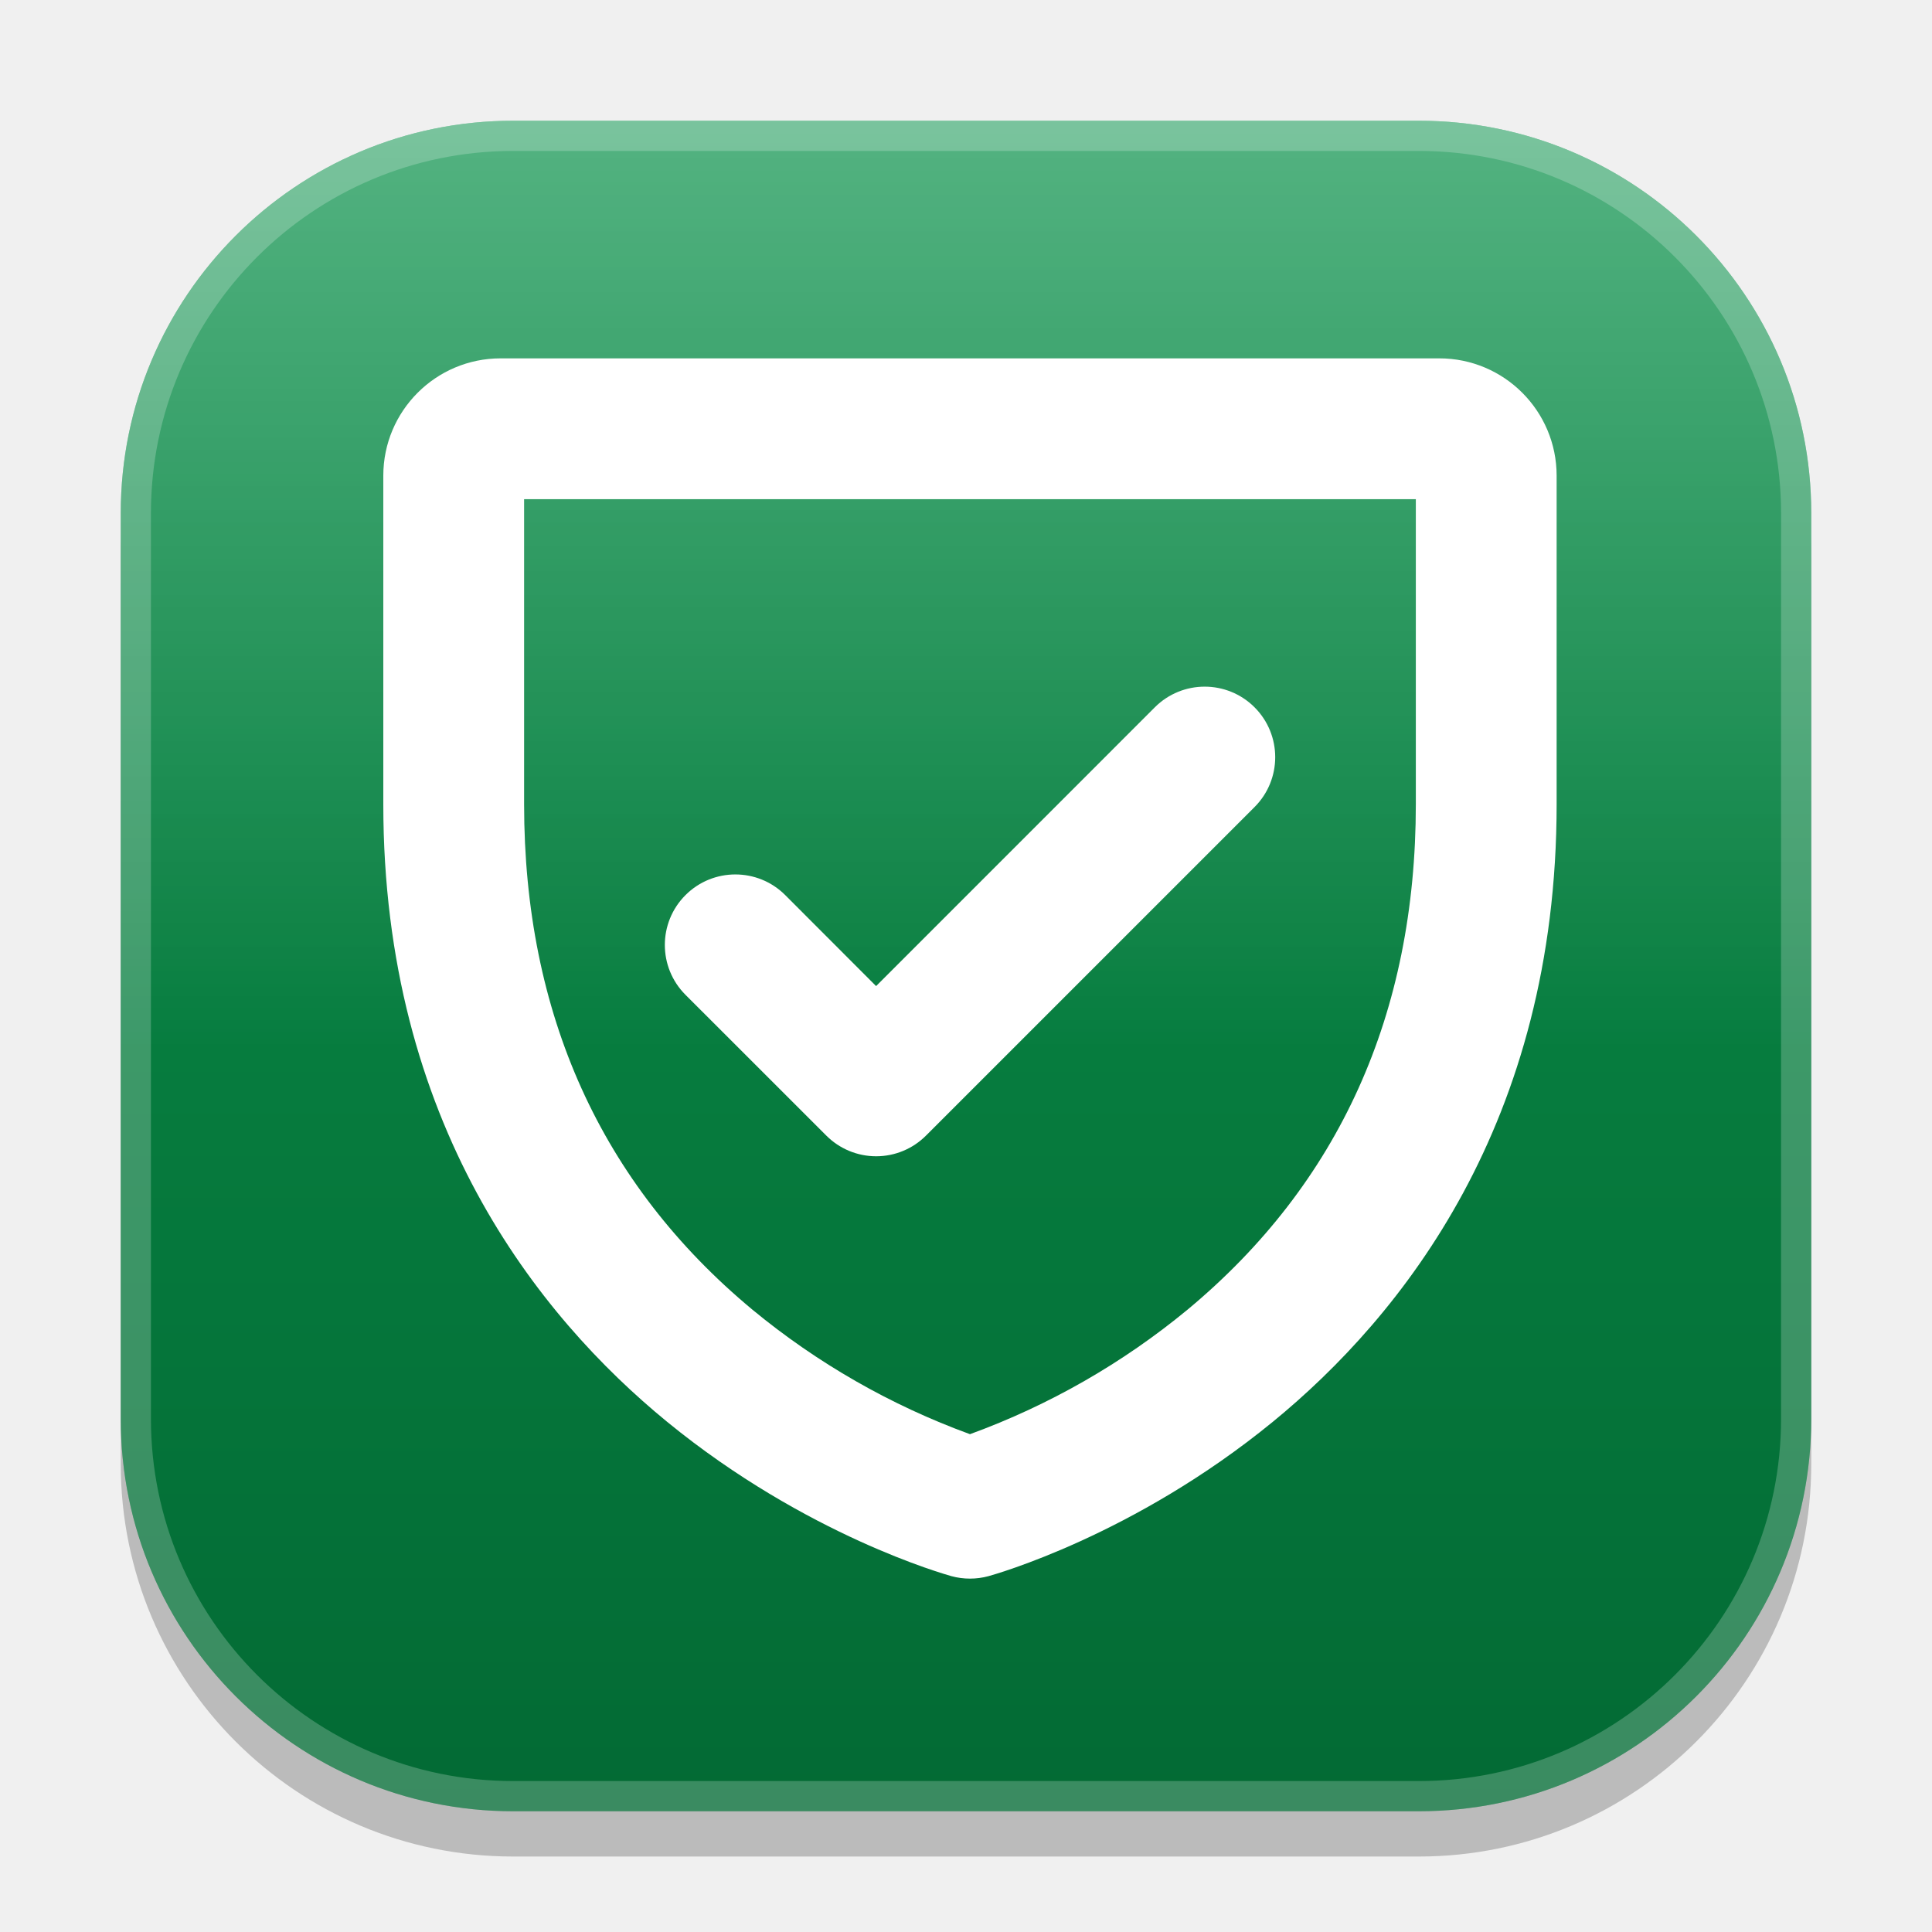
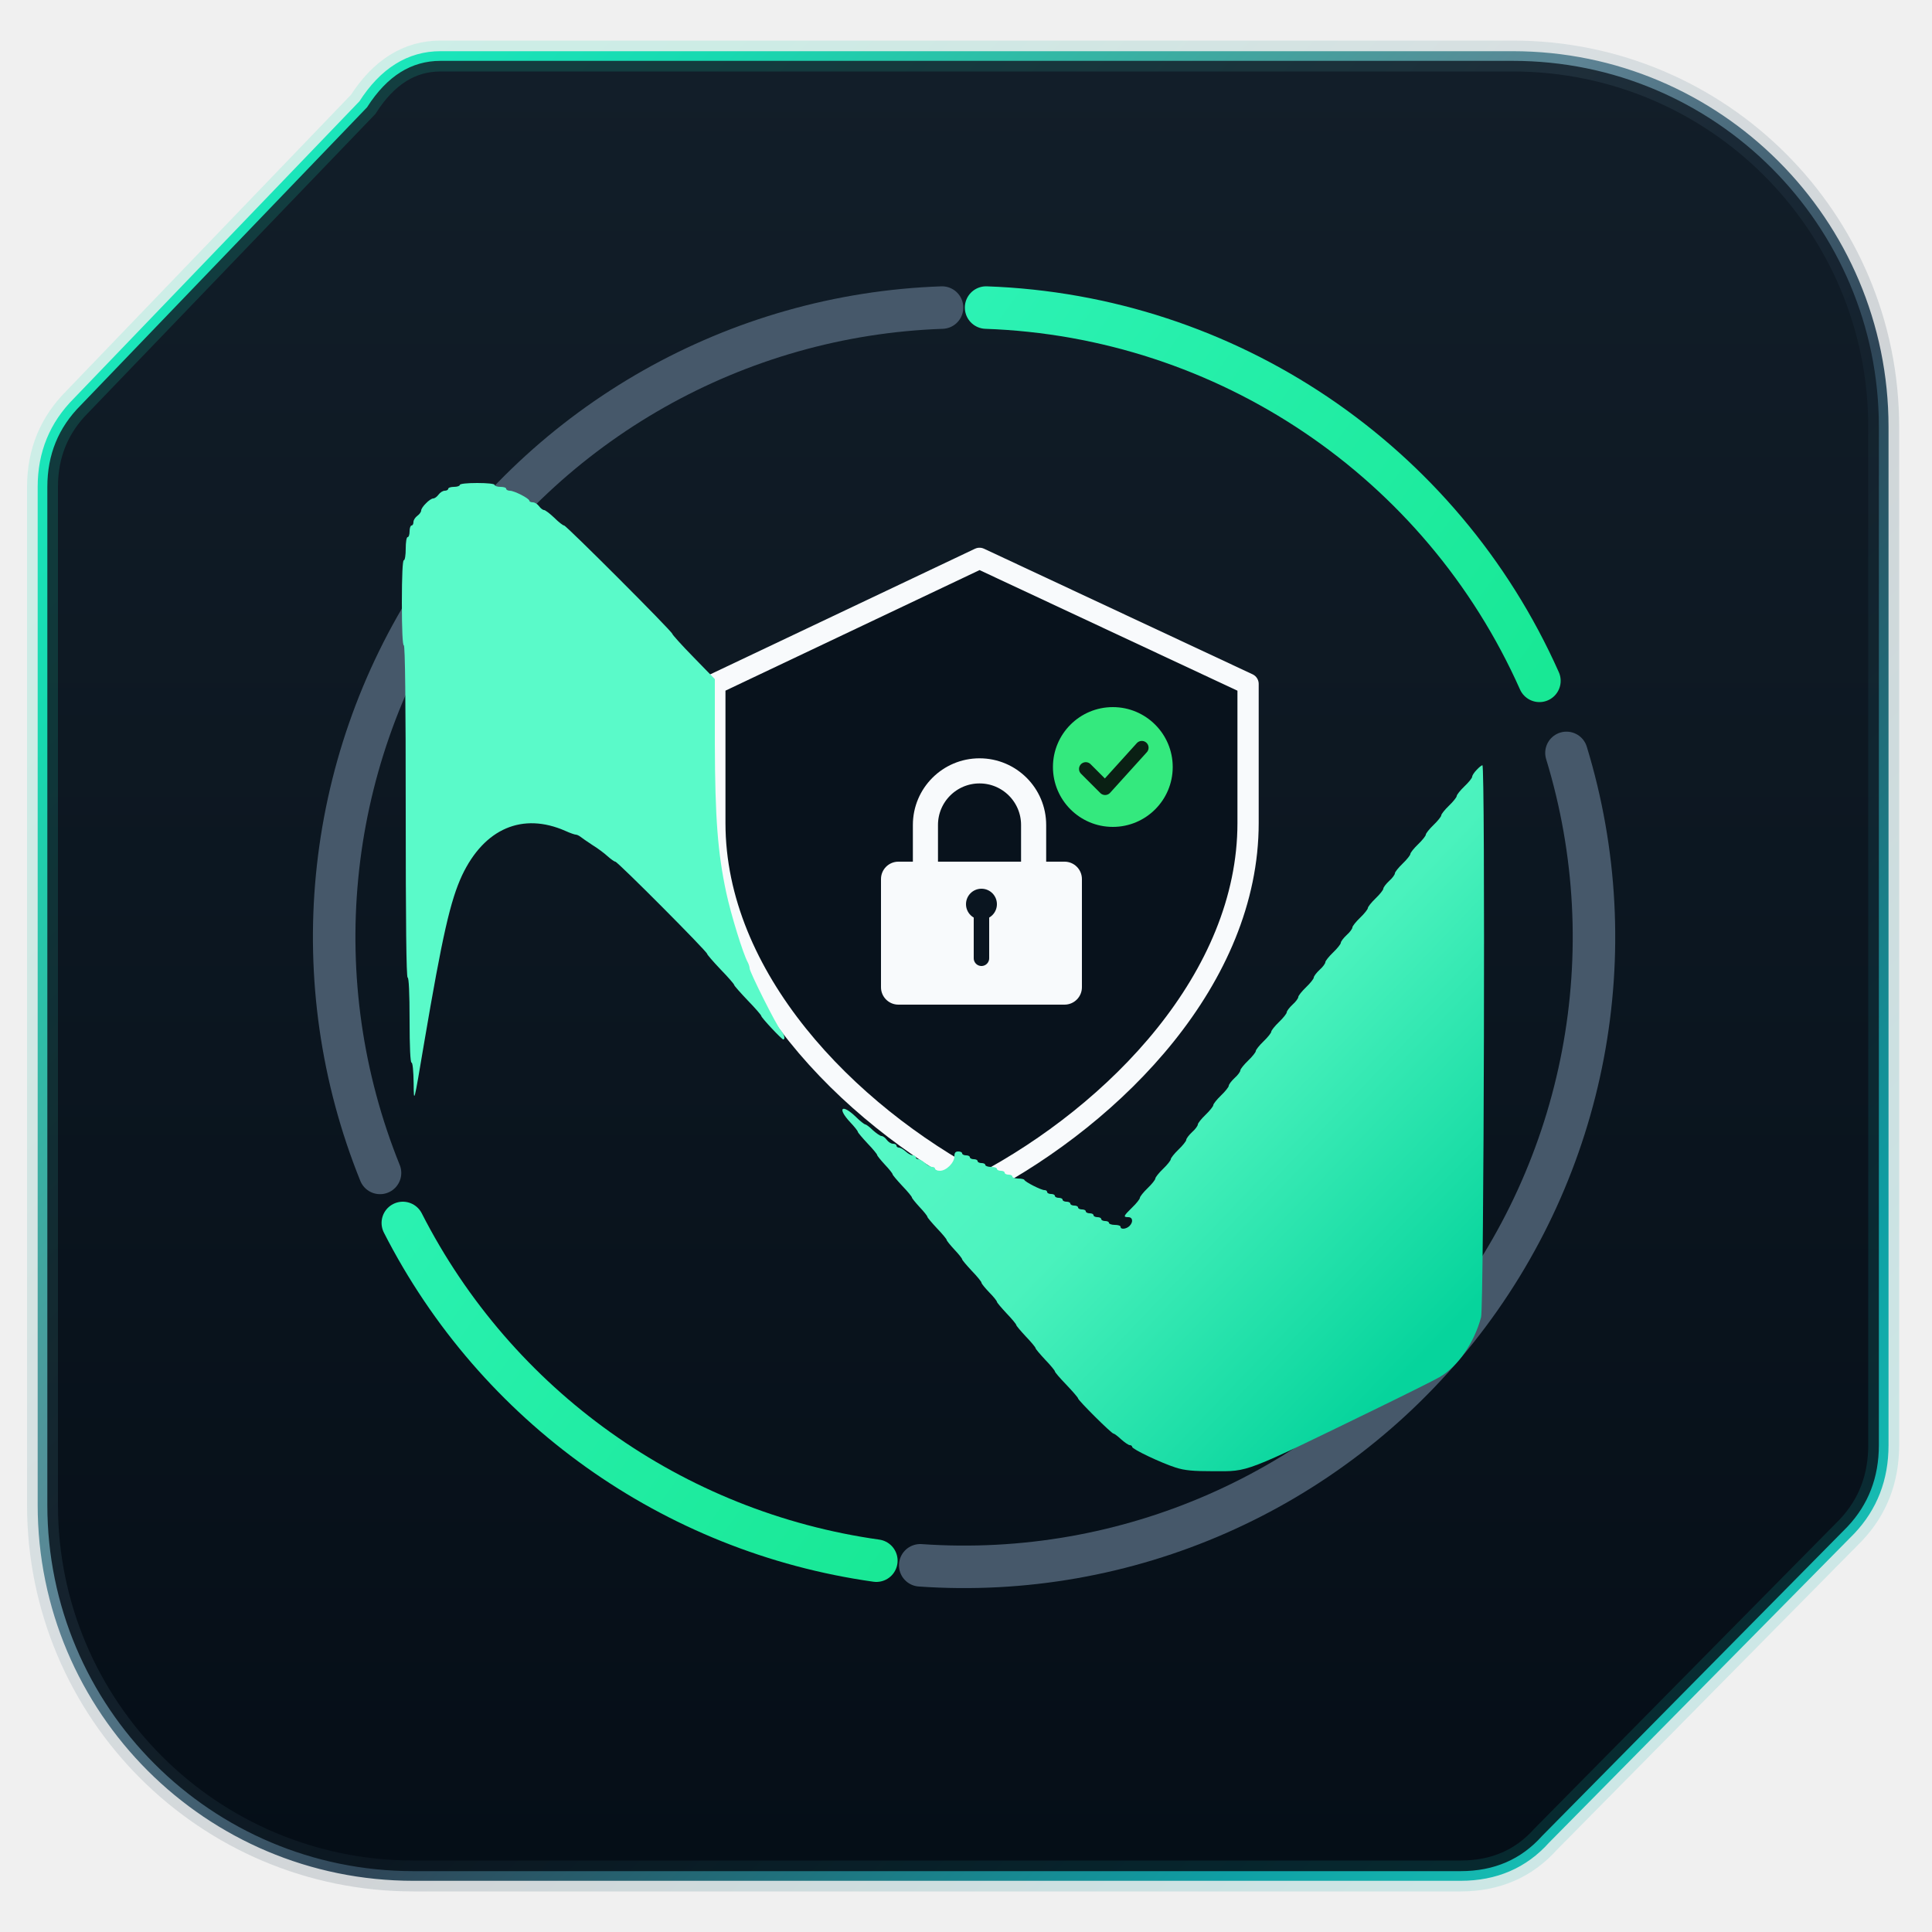
- <svg xmlns="http://www.w3.org/2000/svg" viewBox="0 0 64 64">
+ <svg xmlns="http://www.w3.org/2000/svg" viewBox="122 114 1000 1000">
  <defs>
-     <linearGradient id="g" x1="0" y1="0" x2="0" y2="1">
-       <stop offset="0" stop-color="#0a924b" />
-       <stop offset="1" stop-color="#036a34" />
+     <linearGradient id="tile" x1="0" y1="0" x2="0" y2="1">
+       <stop offset="0" stop-color="#121e29" />
+       <stop offset="1" stop-color="#050e17" />
    </linearGradient>
-     <linearGradient id="hl" x1="0" y1="0" x2="0" y2="1">
-       <stop offset="0" stop-color="#fff" stop-opacity=".30" />
-       <stop offset=".55" stop-color="#fff" stop-opacity="0" />
+     <linearGradient id="rim" gradientUnits="userSpaceOnUse" x1="150" y1="150" x2="1095" y2="1085">
+       <stop offset="0" stop-color="#1ff3c6" />
+       <stop offset=".18" stop-color="#17d9b0" />
+       <stop offset=".42" stop-color="#5d8394" />
+       <stop offset=".58" stop-color="#2f4658" />
+       <stop offset=".82" stop-color="#0f9fa4" />
+       <stop offset="1" stop-color="#1fe0c4" />
+     </linearGradient>
+     <linearGradient id="grn" gradientUnits="userSpaceOnUse" x1="630" y1="262" x2="920" y2="470">
+       <stop offset="0" stop-color="#2cf2b4" />
+       <stop offset="1" stop-color="#18e895" />
+     </linearGradient>
+     <linearGradient id="ribbon" gradientUnits="userSpaceOnUse" x1="6600" y1="6900" x2="8900" y2="4700">
+       <stop offset="0" stop-color="#5afac9" />
+       <stop offset=".45" stop-color="#4af2bd" />
+       <stop offset="1" stop-color="#06d49c" />
+     </linearGradient>
+     <linearGradient id="lobe" gradientUnits="userSpaceOnUse" x1="3300" y1="8900" x2="3300" y2="5500">
+       <stop offset="0" stop-color="#50f6c4" />
+       <stop offset="1" stop-color="#78fbd6" />
    </linearGradient>
  </defs>
-   <rect x="4" y="5.5" width="56" height="56" rx="13" fill="#000" opacity=".22" />
-   <rect x="4" y="4" width="56" height="56" rx="13" fill="url(#g)" />
-   <rect x="4" y="4" width="56" height="56" rx="13" fill="url(#hl)" />
-   <rect x="4.5" y="4.5" width="55" height="55" rx="12.5" fill="none" stroke="#fff" stroke-opacity="0.22" />
-   <g transform="translate(7.256 4.875) scale(0.194339)" fill="#fff">
-     <path d="M208,36H48A20,20,0,0,0,28,56v56c0,54.29,26.32,87.22,48.4,105.29,23.71,19.39,47.44,26,48.44,26.29a12.1,12.1,0,0,0,6.32,0c1-.28,24.73-6.9,48.44-26.29,22.08-18.07,48.4-51,48.4-105.29V56A20,20,0,0,0,208,36Zm-4,76c0,35.71-13.09,64.69-38.91,86.15A126.28,126.28,0,0,1,128,219.38a126.14,126.14,0,0,1-37.09-21.23C65.09,176.69,52,147.71,52,112V60H204ZM79.51,144.49a12,12,0,1,1,17-17L112,143l47.51-47.52a12,12,0,0,1,17,17l-56,56a12,12,0,0,1-17,0Z" />
-   </g>
+   <path d="M350 143 H905 A192 192 0 0 1 1097 335 V862 Q1097 888 1080 906 L922 1066 Q905 1085 878 1085 H336 A192 192 0 0 1 144 893 V366 Q144 340 162 322 L310 168 Q326 143 350 143 Z" fill="url(#tile)" />
+   <path d="M350 143 H905 A192 192 0 0 1 1097 335 V862 Q1097 888 1080 906 L922 1066 Q905 1085 878 1085 H336 A192 192 0 0 1 144 893 V366 Q144 340 162 322 L310 168 Q326 143 350 143 Z" fill="none" stroke="url(#rim)" stroke-width="16" stroke-opacity=".16" />
+   <path d="M350 143 H905 A192 192 0 0 1 1097 335 V862 Q1097 888 1080 906 L922 1066 Q905 1085 878 1085 H336 A192 192 0 0 1 144 893 V366 Q144 340 162 322 L310 168 Q326 143 350 143 Z" fill="none" stroke="url(#rim)" stroke-width="5" />
+   <path d="M932.8 503.7 A326 326 0 0 1 598.3 924.2" fill="none" stroke="#46586a" stroke-width="22" stroke-linecap="round" />
+   <path d="M318.7 721.1 A326 326 0 0 1 609.6 273.2" fill="none" stroke="#46586a" stroke-width="22" stroke-linecap="round" />
+   <path d="M632.4 273.2 A326 326 0 0 1 918.8 466.4" fill="none" stroke="url(#grn)" stroke-width="22" stroke-linecap="round" />
+   <path d="M575.6 921.8 A326 326 0 0 1 330.5 747.0" fill="none" stroke="url(#grn)" stroke-width="22" stroke-linecap="round" />
+   <path d="M629 403 L768 468 V540 C768 620 700 690 630 727 C560 690 492 620 492 540 V468 Z" fill="#08121c" stroke="#f8fafc" stroke-width="11" stroke-linejoin="round" />
+   <path fill="url(#ribbon)" transform="translate(0,1254) scale(0.1,-0.1)" d="M3600 8890 c0 -5 -13 -10 -30 -10 -16 0 -30 -4 -30 -10 0 -5 -8 -10 -18 -10 -10 0 -24 -9 -32 -20 -8 -11 -20 -20 -28 -20 -7 0 -24 -11 -37 -25 -14 -13 -25 -30 -25 -37 0 -8 -9 -20 -20 -28 -11 -8 -20 -22 -20 -32 0 -10 -4 -18 -10 -18 -5 0 -10 -13 -10 -30 0 -16 -4 -30 -10 -30 -6 0 -10 -27 -10 -60 0 -33 -4 -60 -10 -60 -6 0 -10 -80 -10 -220 0 -140 4 -220 10 -220 7 0 10 -293 10 -860 0 -567 3 -860 10 -860 6 0 10 -80 10 -220 0 -140 4 -220 10 -220 6 0 10 -43 11 -107 1 -108 1 -108 54 207 95 559 136 739 197 870 115 242 313 327 535 229 24 -11 48 -19 53 -19 6 0 16 -5 23 -10 7 -6 35 -25 62 -43 28 -17 64 -44 80 -59 17 -15 35 -28 40 -28 12 0 475 -465 475 -477 0 -4 32 -41 70 -81 39 -40 70 -76 70 -80 0 -4 32 -40 70 -80 39 -40 70 -76 70 -80 0 -9 106 -122 114 -122 12 0 5 27 -12 46 -21 22 -162 303 -162 322 0 7 -4 20 -9 30 -25 44 -88 250 -112 362 -44 205 -58 388 -59 770 l0 335 -110 113 c-61 62 -110 117 -110 121 0 12 -549 561 -560 561 -6 0 -29 18 -51 40 -23 22 -47 40 -53 40 -6 0 -18 9 -26 20 -8 11 -22 20 -32 20 -10 0 -18 4 -18 8 0 12 -78 52 -101 52 -10 0 -19 5 -19 10 0 6 -13 10 -30 10 -16 0 -30 5 -30 10 0 6 -37 10 -90 10 -53 0 -90 -4 -90 -10z M8863 7415 c-13 -13 -23 -29 -23 -35 0 -7 -18 -29 -40 -50 -22 -21 -40 -44 -40 -50 0 -6 -18 -29 -40 -50 -22 -21 -40 -44 -40 -50 0 -6 -18 -29 -40 -50 -22 -21 -40 -44 -40 -50 0 -6 -18 -29 -40 -50 -22 -21 -40 -44 -40 -50 0 -6 -18 -29 -40 -50 -22 -21 -40 -44 -40 -50 0 -7 -13 -25 -30 -40 -16 -15 -30 -33 -30 -40 0 -6 -18 -29 -40 -50 -22 -21 -40 -44 -40 -50 0 -6 -18 -29 -40 -50 -22 -21 -40 -44 -40 -50 0 -7 -13 -25 -30 -40 -16 -15 -30 -33 -30 -40 0 -6 -18 -29 -40 -50 -22 -21 -40 -44 -40 -50 0 -7 -13 -25 -30 -40 -16 -15 -30 -33 -30 -40 0 -6 -18 -29 -40 -50 -22 -21 -40 -44 -40 -50 0 -7 -13 -25 -30 -40 -16 -15 -30 -33 -30 -40 0 -6 -18 -29 -40 -50 -22 -21 -40 -44 -40 -50 0 -6 -18 -29 -40 -50 -22 -21 -40 -44 -40 -50 0 -6 -18 -29 -40 -50 -22 -21 -40 -44 -40 -50 0 -7 -13 -25 -30 -40 -16 -15 -30 -33 -30 -40 0 -6 -18 -29 -40 -50 -22 -21 -40 -44 -40 -50 0 -6 -18 -29 -40 -50 -22 -21 -40 -44 -40 -50 0 -7 -13 -25 -30 -40 -16 -15 -30 -33 -30 -40 0 -6 -18 -29 -40 -50 -22 -21 -40 -44 -40 -50 0 -6 -18 -29 -40 -50 -22 -21 -40 -44 -40 -50 0 -6 -18 -29 -40 -50 -22 -21 -40 -44 -40 -50 0 -6 -18 -29 -40 -50 -45 -44 -48 -50 -20 -50 23 0 27 -25 6 -46 -17 -16 -46 -19 -46 -4 0 6 -13 10 -30 10 -16 0 -30 5 -30 10 0 6 -9 10 -20 10 -11 0 -20 5 -20 10 0 6 -9 10 -20 10 -11 0 -20 5 -20 10 0 6 -9 10 -20 10 -11 0 -20 5 -20 10 0 6 -9 10 -20 10 -11 0 -20 5 -20 10 0 6 -9 10 -20 10 -11 0 -20 5 -20 10 0 6 -9 10 -20 10 -11 0 -20 5 -20 10 0 6 -9 10 -20 10 -11 0 -20 5 -20 10 0 6 -9 10 -20 10 -11 0 -20 5 -20 10 0 6 -6 10 -14 10 -17 0 -100 42 -104 53 -2 4 -17 7 -33 7 -16 0 -29 5 -29 10 0 6 -9 10 -20 10 -11 0 -20 5 -20 10 0 6 -9 10 -20 10 -11 0 -20 5 -20 10 0 6 -13 10 -30 10 -16 0 -30 5 -30 10 0 6 -9 10 -20 10 -11 0 -20 5 -20 10 0 6 -9 10 -20 10 -11 0 -20 5 -20 10 0 6 -9 10 -20 10 -11 0 -20 5 -20 10 0 6 -9 10 -20 10 -15 0 -20 -7 -20 -25 0 -33 -42 -75 -75 -75 -14 0 -25 5 -25 10 0 6 -7 10 -15 10 -9 0 -25 9 -37 20 -12 11 -28 20 -35 20 -7 0 -13 5 -13 10 0 6 -7 10 -15 10 -9 0 -25 9 -37 20 -12 11 -28 20 -35 20 -7 0 -13 5 -13 10 0 6 -8 10 -18 10 -10 0 -24 9 -32 20 -8 11 -20 20 -27 20 -7 0 -27 14 -45 30 -17 17 -35 30 -39 30 -5 0 -28 18 -50 40 -72 69 -97 45 -29 -28 22 -23 40 -46 40 -50 0 -4 23 -31 50 -60 28 -29 50 -56 50 -60 0 -4 18 -26 40 -50 22 -23 40 -46 40 -50 0 -4 23 -31 50 -60 28 -29 50 -56 50 -60 0 -4 18 -26 40 -50 22 -23 40 -46 40 -50 0 -4 23 -31 50 -60 28 -29 50 -56 50 -60 0 -4 18 -26 40 -50 22 -23 40 -46 40 -50 0 -4 23 -31 50 -60 28 -29 50 -56 50 -61 0 -5 18 -27 40 -50 22 -22 40 -45 40 -49 0 -4 23 -31 50 -60 28 -29 50 -56 50 -60 0 -4 23 -31 50 -60 28 -29 50 -56 50 -60 0 -4 23 -31 50 -60 28 -29 50 -56 50 -60 0 -5 27 -36 60 -70 33 -35 60 -66 60 -70 0 -10 173 -182 183 -182 4 0 22 -13 40 -30 18 -16 38 -30 45 -30 6 0 12 -4 12 -9 0 -12 150 -83 225 -107 47 -15 90 -19 195 -19 187 0 148 -15 851 327 152 74 296 146 320 160 96 56 179 177 215 310 15 58 22 2859 7 2857 -5 0 -18 -11 -30 -24z" />
+   <path d="M601 562 V541 A28 28 0 0 1 657 541 V562" fill="none" stroke="#f8fafc" stroke-width="13" />
+   <rect x="578" y="560" width="104" height="74" rx="9" fill="#f8fafc" />
+   <circle cx="630" cy="582" r="8" fill="#0a1520" />
+   <path d="M630 586 V610" stroke="#0a1520" stroke-width="8" stroke-linecap="round" />
+   <circle cx="698" cy="511" r="31" fill="#34e97e" />
+   <path d="M684 512 L694 522 L713 501" fill="none" stroke="#0a2014" stroke-width="7" stroke-linecap="round" stroke-linejoin="round" />
</svg>
